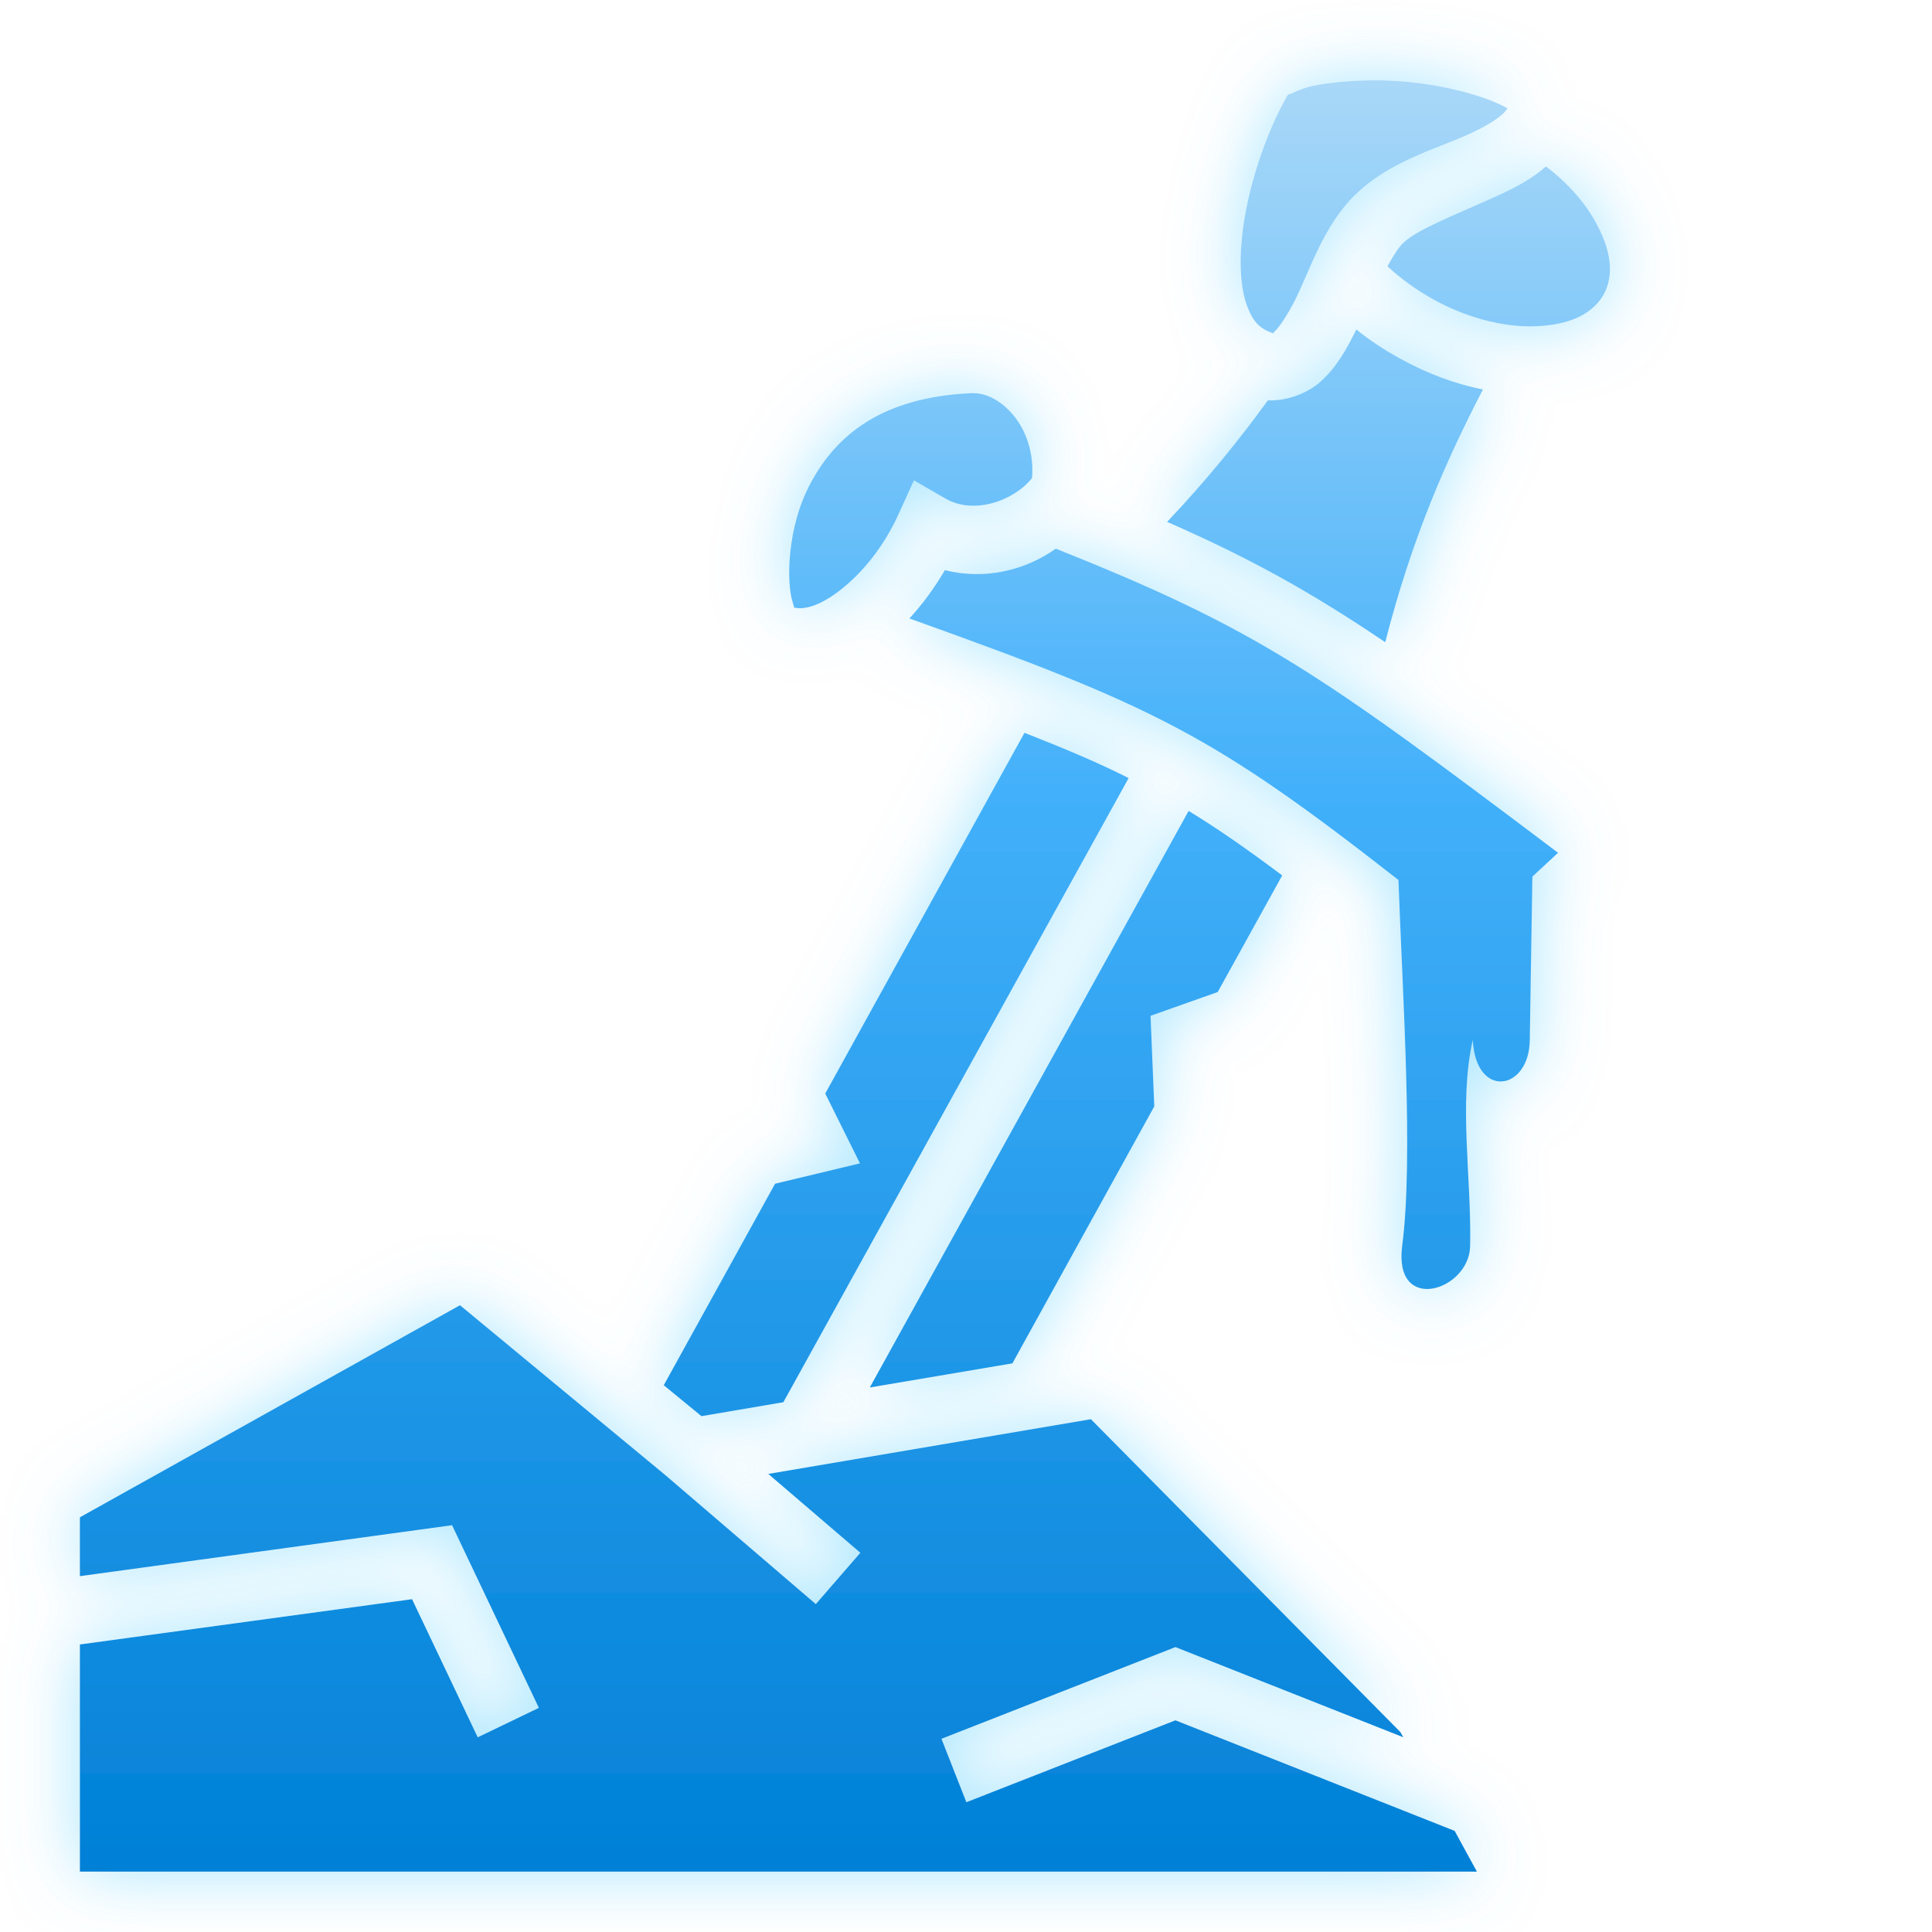
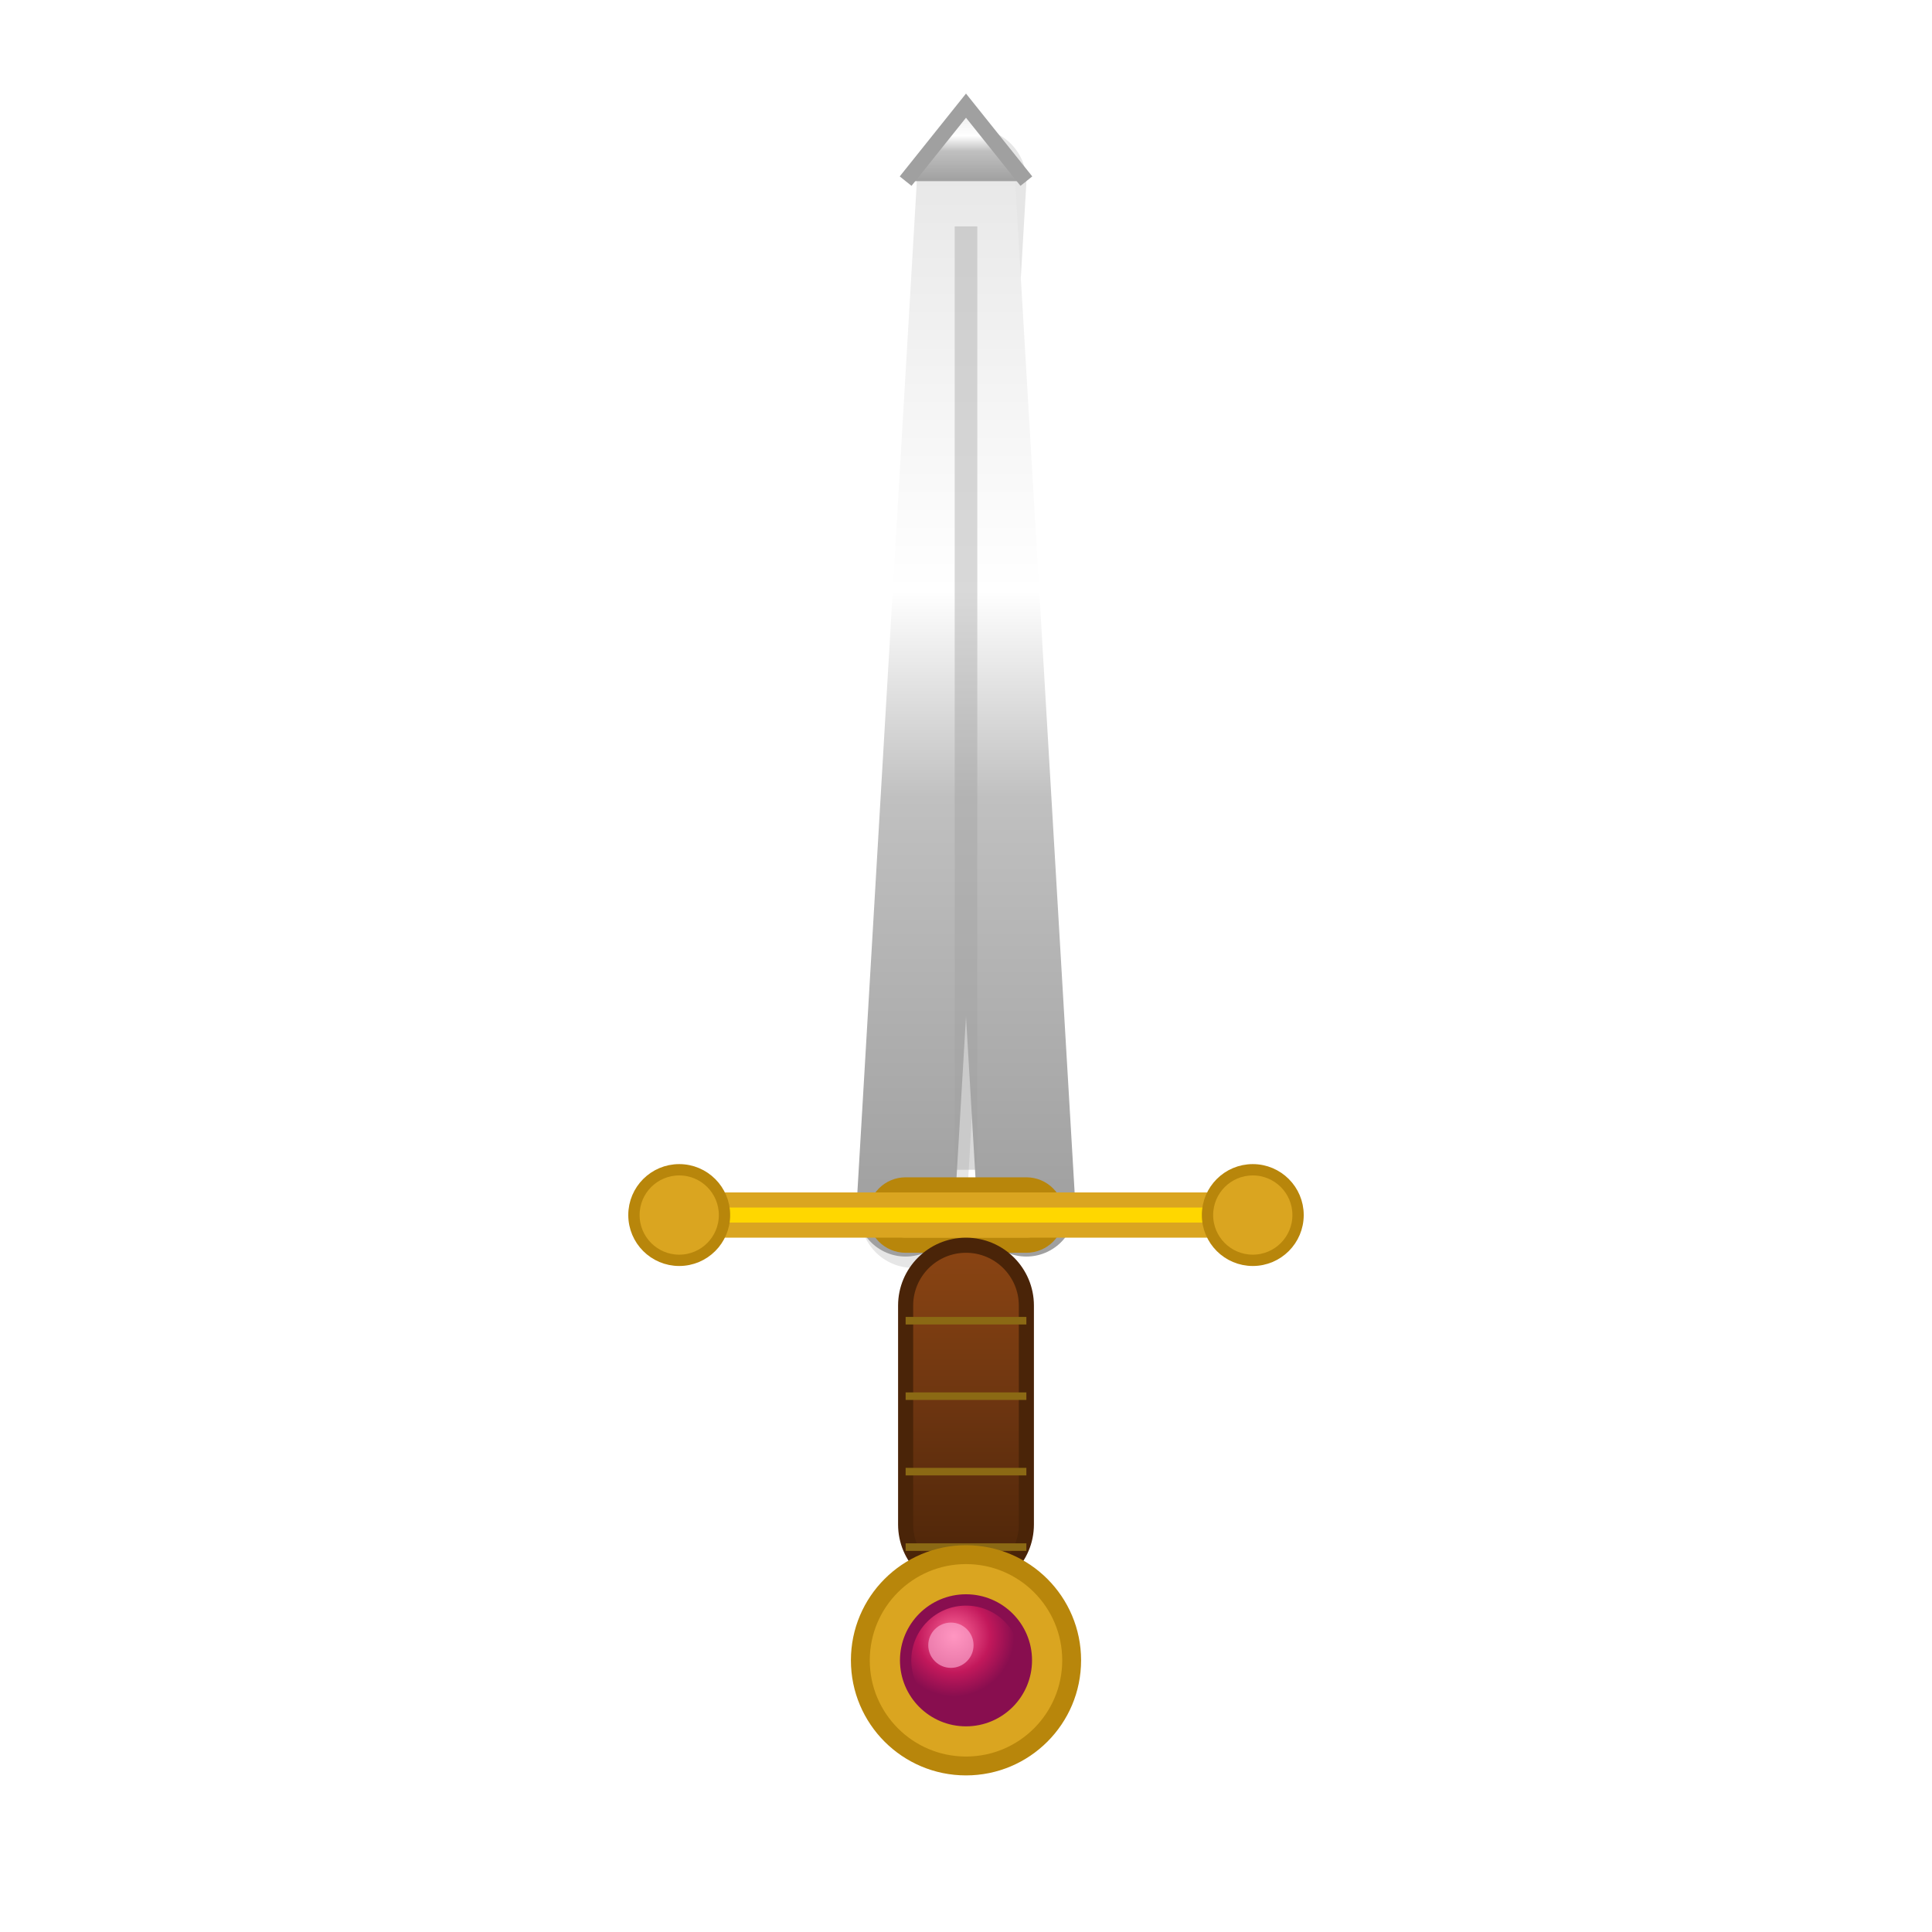
- <svg xmlns="http://www.w3.org/2000/svg" viewBox="0 0 512 512" width="256" height="256">
+ <svg xmlns="http://www.w3.org/2000/svg" viewBox="0 0 512 512">
  <defs>
-     <linearGradient id="g_sword" x1="0.5" y1="0" x2="0.5" y2="1">
-       <stop offset="0" stop-color="#aad8f8" />
-       <stop offset="0.4" stop-color="#42b0fa" />
-       <stop offset="1" stop-color="#0080d6" />
+     <linearGradient id="g_blade" x1="0.5" y1="0" x2="0.5" y2="1">
+       <stop offset="0" stop-color="#E8E8E8" />
+       <stop offset="0.4" stop-color="#FFFFFF" />
+       <stop offset="0.6" stop-color="#C0C0C0" />
+       <stop offset="1" stop-color="#A0A0A0" />
    </linearGradient>
-     <filter id="gw_sword" x="-22%" y="-22%" width="144%" height="144%">
-       <feGaussianBlur stdDeviation="9" result="blur" />
-       <feColorMatrix in="blur" type="matrix" values="0 0 0 0 0.123  0 0 0 0 0.635  0 0 0 0 0.978  0 0 0 0.55 0" result="gc" />
-       <feMerge>
-         <feMergeNode in="gc" />
-         <feMergeNode in="SourceGraphic" />
-       </feMerge>
-     </filter>
+     <linearGradient id="g_hilt" x1="0.5" y1="0" x2="0.5" y2="1">
+       <stop offset="0" stop-color="#8B4513" />
+       <stop offset="0.5" stop-color="#6B3410" />
+       <stop offset="1" stop-color="#4A2408" />
+     </linearGradient>
+     <radialGradient id="g_gem" cx="0.4" cy="0.3">
+       <stop offset="0" stop-color="#FF6B9D" />
+       <stop offset="0.6" stop-color="#C2185B" />
+       <stop offset="1" stop-color="#880E4F" />
+     </radialGradient>
  </defs>
-   <g filter="url(#gw_sword)">
-     <path fill="url(#g_sword)" d="M365.1 21.31c-6.3-.03-12.4.5-16.9 1.4-4.3.86-6.9 2.81-6.8 2.25-5.4 9.07-11.1 24.96-12.3 38.47-.7 6.95-.2 13.21 1.3 17.39 1.5 4.17 3.2 6.1 6.5 7.31.3.1.4.18.5.25 0-.11.1-.28.4-.55 1.1-.97 3.2-4.03 5.3-8.1 4.1-8.15 7.5-19.78 16.1-28.18 9.2-8.93 21.6-12.1 30.4-16.15 4.4-2.02 7.7-4.15 9.1-5.64.4-.5.6-.75.8-1.05-6.2-3.54-19.3-6.95-31.7-7.33v-.02c-.9-.03-1.8-.04-2.7-.05zm-27.7 67.07c-.1.18.1.14 0 0zm72.3-44.28c-3.8 3.39-8.2 5.63-12.6 7.65-10.4 4.81-21.4 8.86-25.3 12.69-1.2 1.19-2.6 3.38-4.1 6.13 3.4 3.18 7.5 6.16 12 8.69 10.1 5.62 20.8 7.85 29.1 7.08 8.4-.63 13.6-3.77 16.2-8.32 2.5-4.55 2.3-10.69-1.6-18.1-2.7-5.4-7.4-11.01-13.7-15.82zm-50.3 43.19c0 .17-.1.33-.2.5-2.4 4.82-5 9.59-9.4 13.51-3.4 2.9-8.6 5-13.8 4.8-7.4 10.2-16 20.9-26.7 32.2 21.9 9.6 38 18.5 57.8 31.9 7.1-27.8 16.3-48.5 25.9-67-7.3-1.4-14.8-4.2-22-8.19-4.2-2.3-8.1-4.9-11.6-7.72zm-102 16.91c-24.1 1.1-35.8 11.4-42.4 23.5-6.6 12-6.6 27-4.9 32 .5 1.8.3 1.3 1 1.4.7.2 3 .2 6.2-1.3 6.4-3.1 15.3-11.3 20.8-23.5l4.1-9 8.5 4.9c7.4 4.2 17.9.6 22.8-5.5.5-5.7-1.1-11.5-4.2-15.7-3.2-4.3-7.3-6.7-11.1-6.8h-.8zm22.4 41.2c-8.3 5.9-19 8.3-29.4 5.7-2.8 4.8-6 9.1-9.4 12.8 65.4 23.4 80.5 30.9 129.6 69.3 1.1 30.4 4 73.9 1 96.9-2.4 18.3 17.7 12 18 .2.4-18.3-3.1-37.9.7-54.7.8 15.7 14.8 13.5 15.1.3l.7-43.6 6.8-6.3c-63.8-48.1-79.5-59.2-133.1-80.6zm-8.3 48.8l-52.8 95.6 9.2 18.5-22.5 5.4-29.5 53.4 10 8.2 21.7-3.7 91.5-165.4c-8.1-4.1-16.9-7.8-27.6-12zm43.5 20.7l-84.5 152.8 37.8-6.4 37.6-68.1-1-24 17.8-6.3 17.1-30.9c-9.2-6.9-17.1-12.4-24.8-17.1zm-193.1 131L21.17 402.1v15.6l98.63-13.5 23 48.4-16.2 7.8-17.4-36.6-88.03 12V496H391.4l-5.9-10.8-74-29.3-55.4 21.7-6.6-16.8 62-24.3 60.4 23.9-.8-1.4-82-82.9-85.5 14.5 24.4 20.9-11.8 13.6-39.9-34.2-54.4-45z" />
-   </g>
+   <path d="M258 48 L242 322" stroke="#000" stroke-width="28" opacity="0.1" stroke-linecap="round" />
+   <path d="M256 48 L240 320" stroke="url(#g_blade)" stroke-width="26" stroke-linecap="round" />
+   <path d="M256 48 L272 320" stroke="url(#g_blade)" stroke-width="26" stroke-linecap="round" />
+   <line x1="256" y1="60" x2="256" y2="310" stroke="#A0A0A0" stroke-width="6" opacity="0.4" />
+   <path d="M240 48 L256 28 L272 48" fill="url(#g_blade)" stroke="#A0A0A0" stroke-width="4" />
+   <rect x="232" y="314" width="48" height="16" rx="8" fill="#DAA520" stroke="#B8860B" stroke-width="4" />
+   <rect x="180" y="318" width="152" height="8" rx="4" fill="#FFD700" stroke="#DAA520" stroke-width="4" />
+   <circle cx="180" cy="322" r="12" fill="#DAA520" stroke="#B8860B" stroke-width="3" />
+   <circle cx="332" cy="322" r="12" fill="#DAA520" stroke="#B8860B" stroke-width="3" />
+   <rect x="240" y="330" width="32" height="90" rx="16" fill="url(#g_hilt)" stroke="#4A2408" stroke-width="4" />
+   <line x1="240" y1="350" x2="272" y2="350" stroke="#8B6914" stroke-width="2" />
+   <line x1="240" y1="370" x2="272" y2="370" stroke="#8B6914" stroke-width="2" />
+   <line x1="240" y1="390" x2="272" y2="390" stroke="#8B6914" stroke-width="2" />
+   <line x1="240" y1="410" x2="272" y2="410" stroke="#8B6914" stroke-width="2" />
+   <circle cx="256" cy="440" r="28" fill="#DAA520" stroke="#B8860B" stroke-width="5" />
+   <circle cx="256" cy="440" r="16" fill="url(#g_gem)" stroke="#880E4F" stroke-width="3" />
+   <circle cx="252" cy="436" r="6" fill="#FFB3D9" opacity="0.6" />
</svg>
